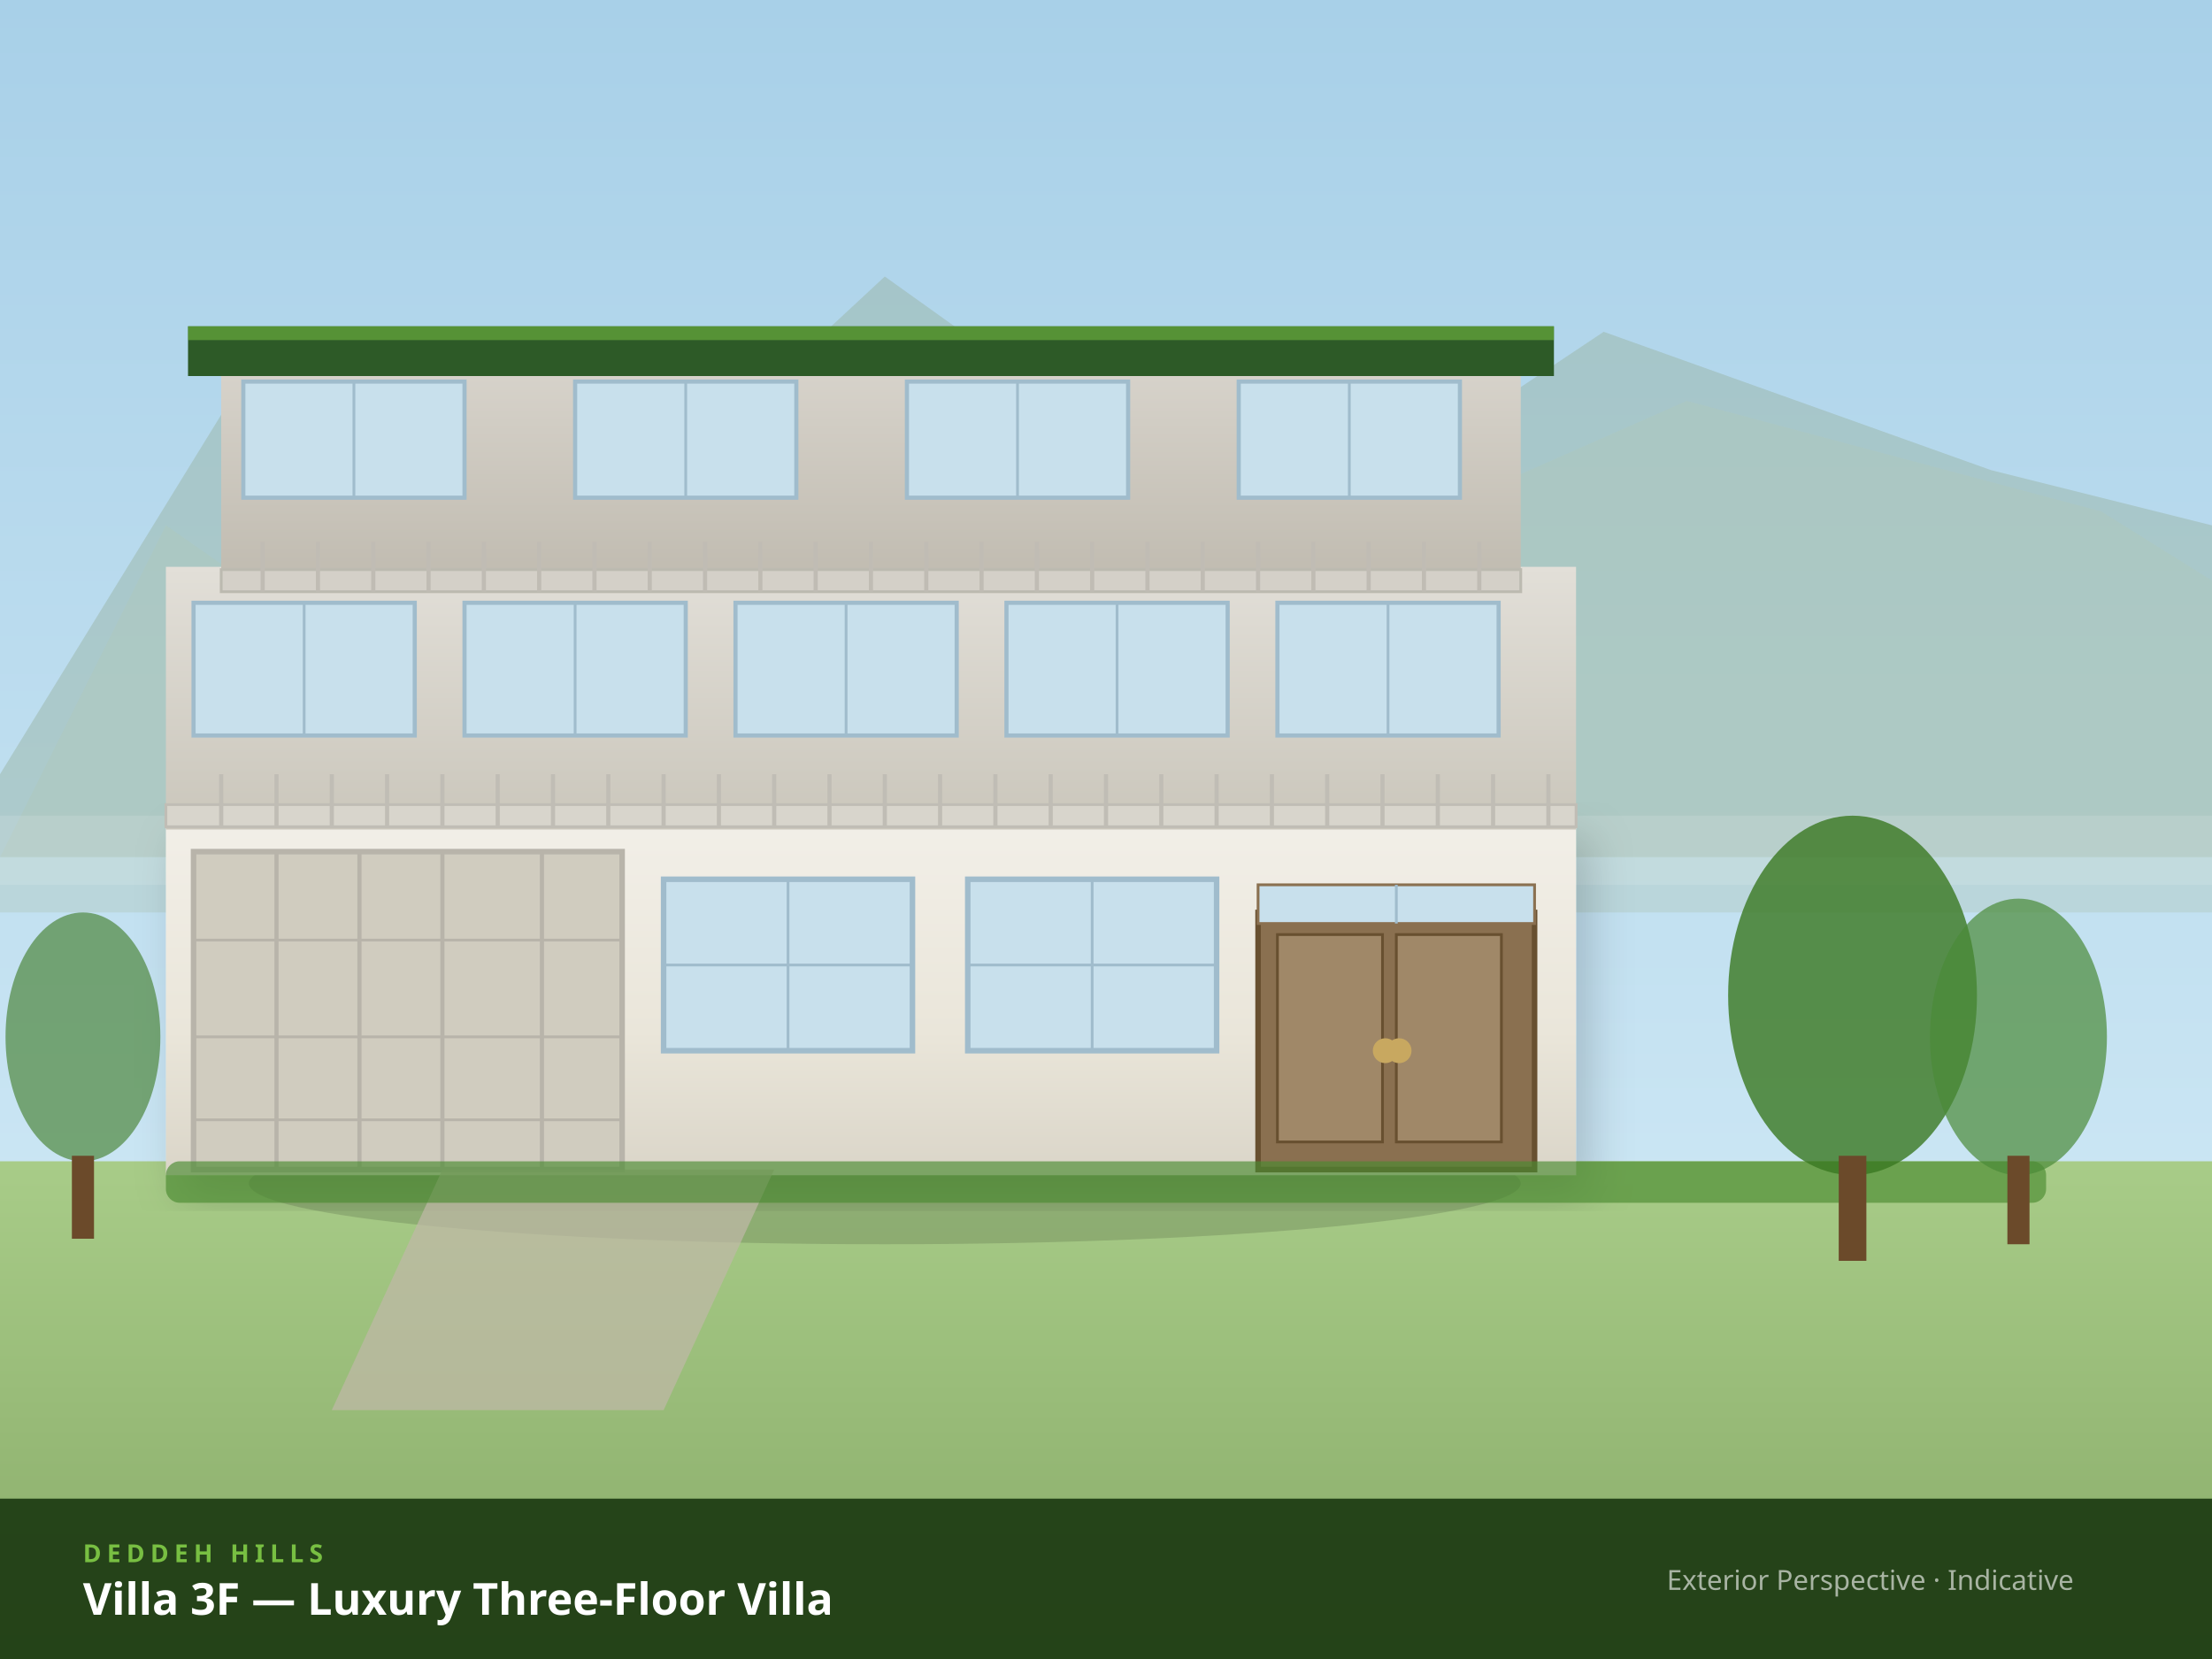
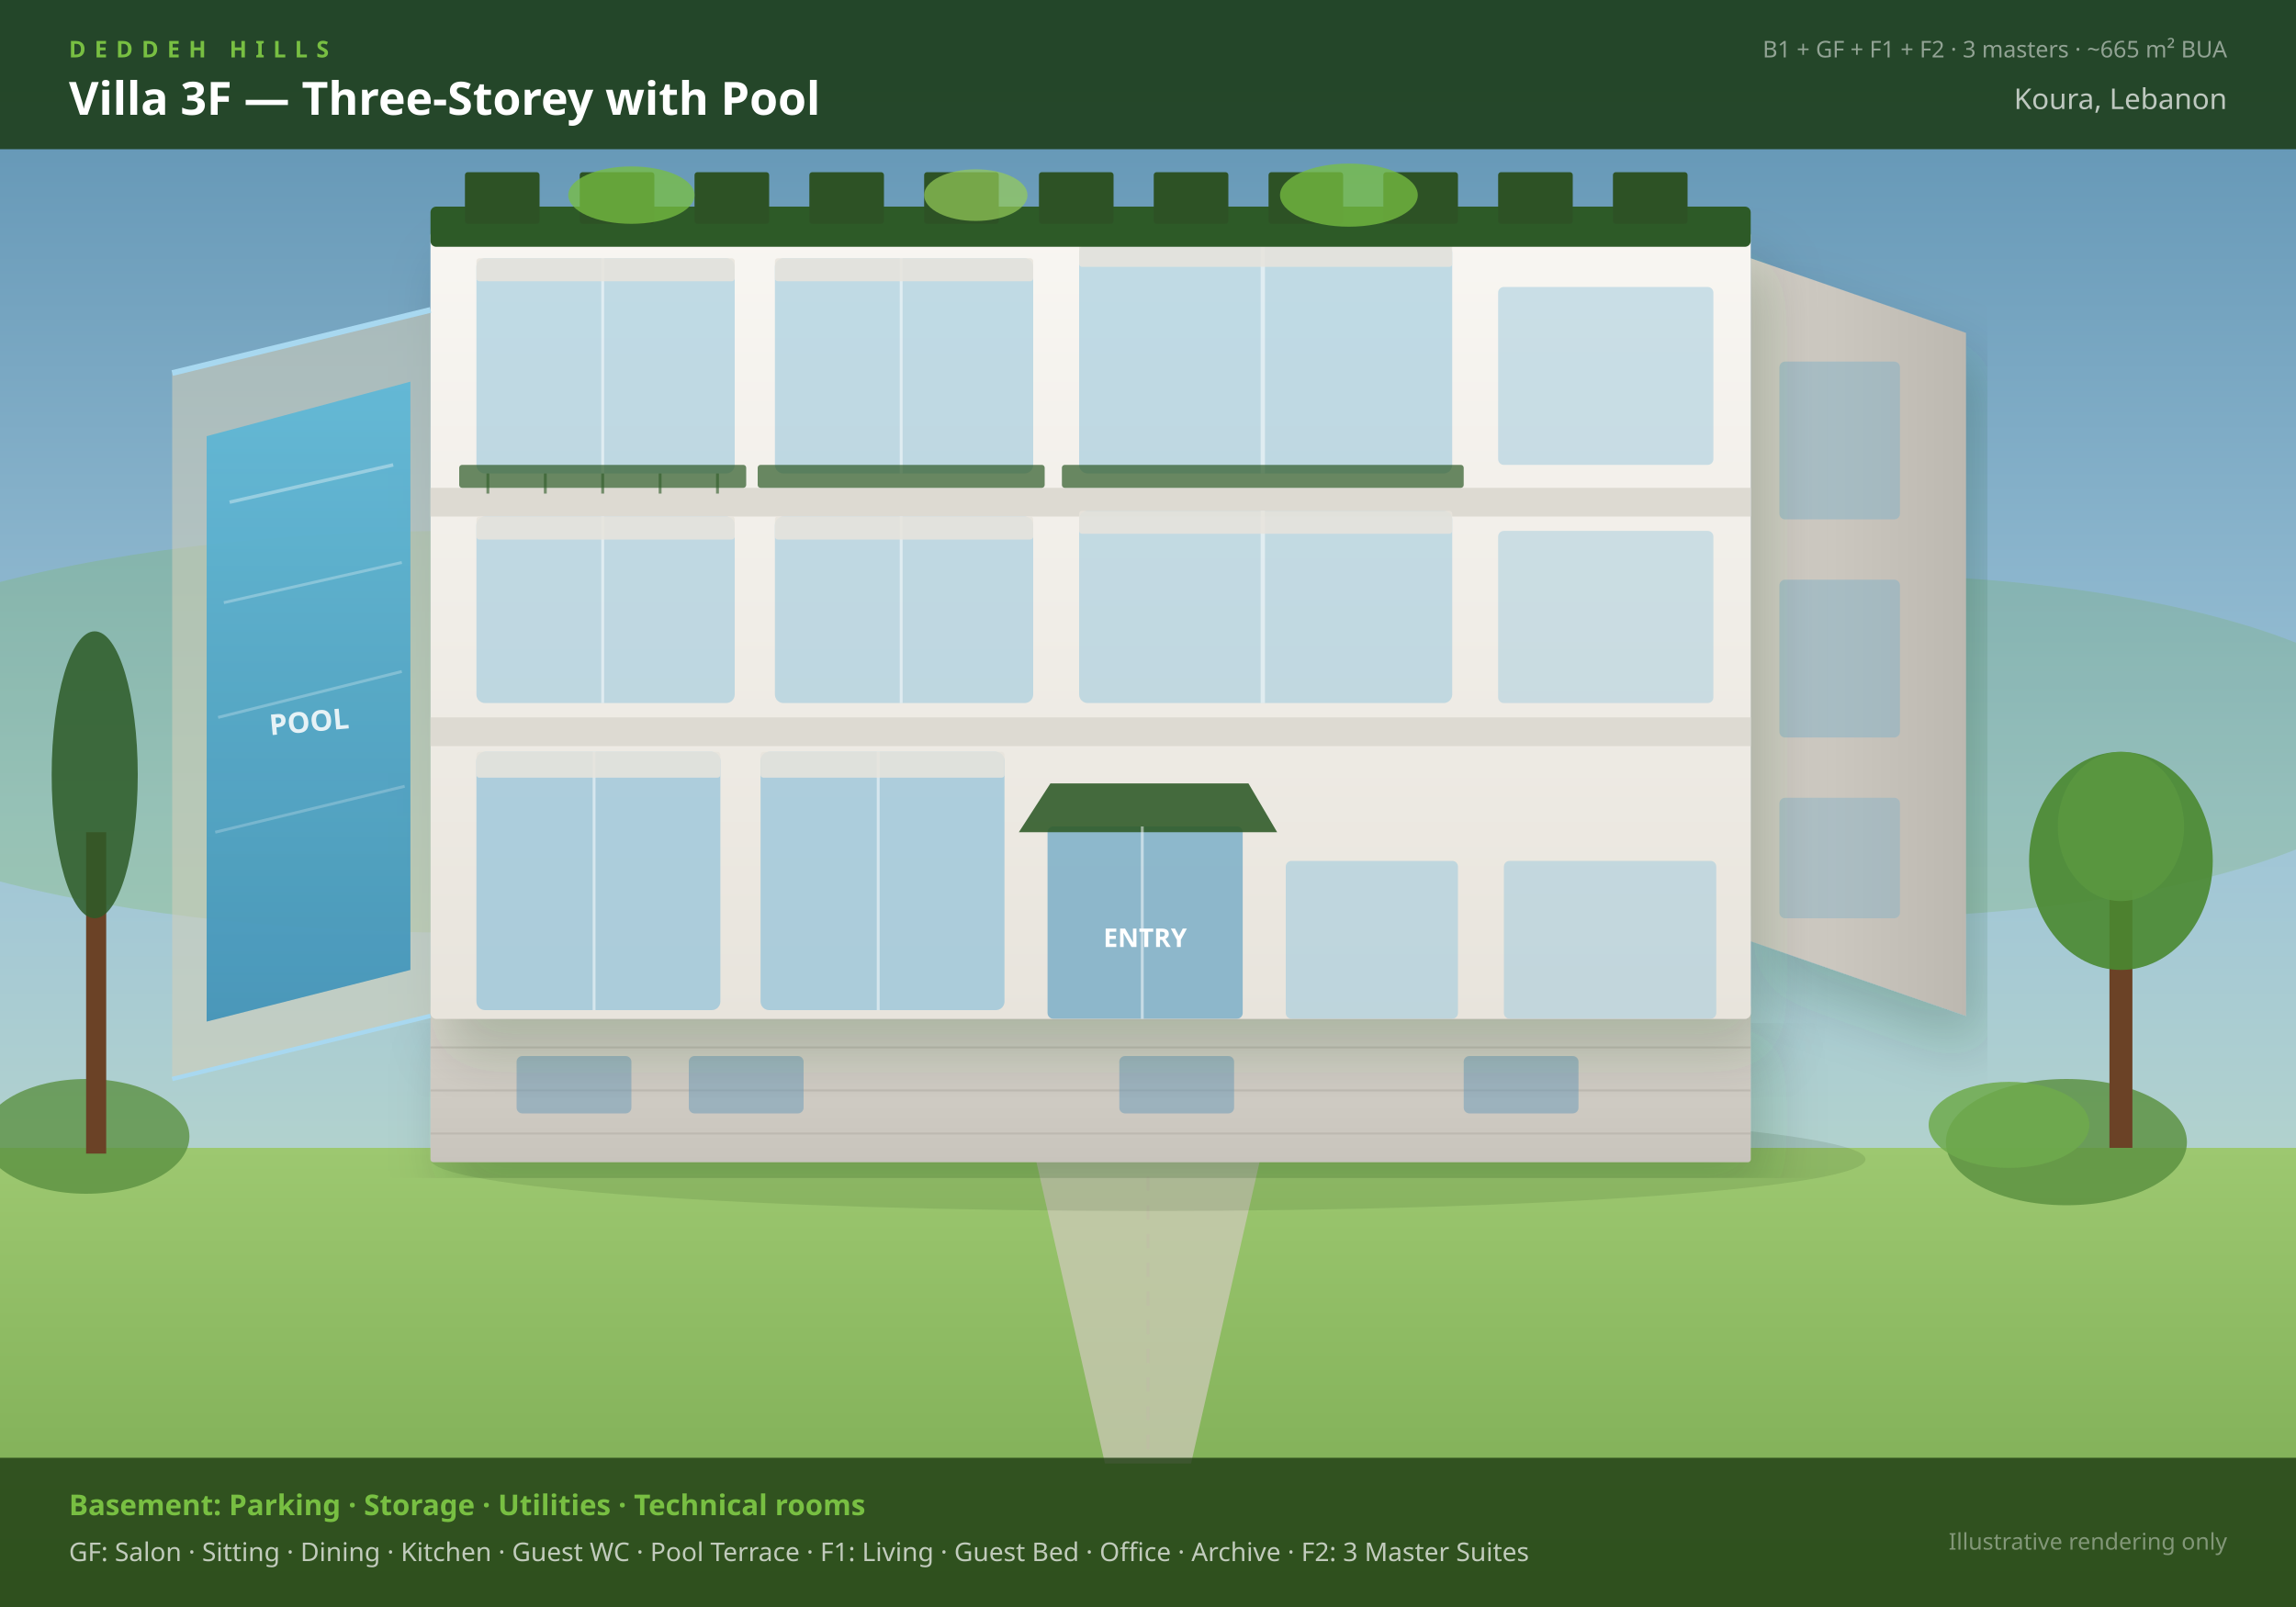
- <svg xmlns="http://www.w3.org/2000/svg" viewBox="0 0 800 600">
+ <svg xmlns="http://www.w3.org/2000/svg" viewBox="0 0 800 560">
  <defs>
-     <linearGradient id="sky3" x1="0%" y1="0%" x2="0%" y2="100%">
-       <stop offset="0%" style="stop-color:#A8D0E8;stop-opacity:1" />
-       <stop offset="100%" style="stop-color:#D8EEF8;stop-opacity:1" />
+     <linearGradient id="sky3fp" x1="0" y1="0" x2="0" y2="1">
+       <stop offset="0%" stop-color="#5A8FB0" />
+       <stop offset="50%" stop-color="#9EC4D8" />
+       <stop offset="100%" stop-color="#CBE4C0" />
    </linearGradient>
-     <linearGradient id="grass3" x1="0%" y1="0%" x2="0%" y2="100%">
-       <stop offset="0%" style="stop-color:#A8CC88;stop-opacity:1" />
-       <stop offset="100%" style="stop-color:#88AA68;stop-opacity:1" />
+     <linearGradient id="facade3fp" x1="0" y1="0" x2="0" y2="1">
+       <stop offset="0%" stop-color="#F8F6F2" />
+       <stop offset="100%" stop-color="#E8E4DC" />
    </linearGradient>
-     <linearGradient id="wall3f" x1="0%" y1="0%" x2="0%" y2="100%">
-       <stop offset="0%" style="stop-color:#F2EFE8;stop-opacity:1" />
-       <stop offset="60%" style="stop-color:#EAE6DA;stop-opacity:1" />
-       <stop offset="100%" style="stop-color:#DAD5C8;stop-opacity:1" />
+     <linearGradient id="side3fp" x1="0" y1="0" x2="1" y2="0">
+       <stop offset="0%" stop-color="#D4D0C8" />
+       <stop offset="100%" stop-color="#BCB8B0" />
    </linearGradient>
-     <linearGradient id="wall3fl2" x1="0%" y1="0%" x2="0%" y2="100%">
-       <stop offset="0%" style="stop-color:#E2DFD8;stop-opacity:1" />
-       <stop offset="100%" style="stop-color:#CAC6BB;stop-opacity:1" />
+     <linearGradient id="ground3fp" x1="0" y1="0" x2="0" y2="1">
+       <stop offset="0%" stop-color="#9DC870" />
+       <stop offset="100%" stop-color="#78A850" />
    </linearGradient>
-     <linearGradient id="wall3fl3" x1="0%" y1="0%" x2="0%" y2="100%">
-       <stop offset="0%" style="stop-color:#D8D4CC;stop-opacity:1" />
-       <stop offset="100%" style="stop-color:#C0BBB0;stop-opacity:1" />
+     <linearGradient id="pool3fp" x1="0" y1="0" x2="0" y2="1">
+       <stop offset="0%" stop-color="#5BB8D8" />
+       <stop offset="100%" stop-color="#3A90B8" />
    </linearGradient>
-     <filter id="shadow3">
-       <feDropShadow dx="5" dy="8" stdDeviation="8" flood-opacity="0.18" />
+     <linearGradient id="basmt3fp" x1="0" y1="0" x2="0" y2="1">
+       <stop offset="0%" stop-color="#D8D4CC" />
+       <stop offset="100%" stop-color="#C8C4BC" />
+     </linearGradient>
+     <filter id="shadow3fp">
+       <feDropShadow dx="6" dy="12" stdDeviation="10" flood-color="#1A3810" flood-opacity="0.20" />
    </filter>
  </defs>
-   <rect width="800" height="600" fill="url(#sky3)" />
-   <polygon points="0,280 80,150 180,230 320,100 460,200 580,120 720,170 800,190 800,310 0,310" fill="#9AB5A8" opacity="0.5" />
-   <polygon points="0,310 60,190 160,260 300,145 440,220 610,145 760,185 800,210 800,330 0,330" fill="#B0C8B8" opacity="0.4" />
-   <rect x="0" y="295" width="800" height="25" fill="white" opacity="0.12" />
-   <rect x="0" y="420" width="800" height="180" fill="url(#grass3)" />
-   <ellipse cx="320" cy="428" rx="230" ry="22" fill="rgba(0,0,0,0.14)" />
-   <rect x="60" y="295" width="510" height="130" fill="url(#wall3f)" filter="url(#shadow3)" />
-   <rect x="60" y="205" width="510" height="95" fill="url(#wall3fl2)" />
-   <rect x="80" y="130" width="470" height="80" fill="url(#wall3fl3)" />
-   <rect x="68" y="118" width="494" height="18" fill="#2D5A27" />
-   <rect x="68" y="118" width="494" height="5" fill="#78BF42" opacity="0.55" />
-   <rect x="80" y="206" width="470" height="8" fill="#D4D0C8" stroke="#BCBAB0" stroke-width="1" />
-   <line x1="95" y1="196" x2="95" y2="214" stroke="#C0BCB4" stroke-width="1.5" />
-   <line x1="115" y1="196" x2="115" y2="214" stroke="#C0BCB4" stroke-width="1.5" />
-   <line x1="135" y1="196" x2="135" y2="214" stroke="#C0BCB4" stroke-width="1.5" />
-   <line x1="155" y1="196" x2="155" y2="214" stroke="#C0BCB4" stroke-width="1.5" />
-   <line x1="175" y1="196" x2="175" y2="214" stroke="#C0BCB4" stroke-width="1.5" />
-   <line x1="195" y1="196" x2="195" y2="214" stroke="#C0BCB4" stroke-width="1.5" />
-   <line x1="215" y1="196" x2="215" y2="214" stroke="#C0BCB4" stroke-width="1.5" />
-   <line x1="235" y1="196" x2="235" y2="214" stroke="#C0BCB4" stroke-width="1.5" />
-   <line x1="255" y1="196" x2="255" y2="214" stroke="#C0BCB4" stroke-width="1.5" />
-   <line x1="275" y1="196" x2="275" y2="214" stroke="#C0BCB4" stroke-width="1.5" />
-   <line x1="295" y1="196" x2="295" y2="214" stroke="#C0BCB4" stroke-width="1.5" />
-   <line x1="315" y1="196" x2="315" y2="214" stroke="#C0BCB4" stroke-width="1.5" />
-   <line x1="335" y1="196" x2="335" y2="214" stroke="#C0BCB4" stroke-width="1.5" />
-   <line x1="355" y1="196" x2="355" y2="214" stroke="#C0BCB4" stroke-width="1.5" />
-   <line x1="375" y1="196" x2="375" y2="214" stroke="#C0BCB4" stroke-width="1.5" />
-   <line x1="395" y1="196" x2="395" y2="214" stroke="#C0BCB4" stroke-width="1.5" />
-   <line x1="415" y1="196" x2="415" y2="214" stroke="#C0BCB4" stroke-width="1.5" />
-   <line x1="435" y1="196" x2="435" y2="214" stroke="#C0BCB4" stroke-width="1.5" />
-   <line x1="455" y1="196" x2="455" y2="214" stroke="#C0BCB4" stroke-width="1.5" />
-   <line x1="475" y1="196" x2="475" y2="214" stroke="#C0BCB4" stroke-width="1.5" />
-   <line x1="495" y1="196" x2="495" y2="214" stroke="#C0BCB4" stroke-width="1.5" />
-   <line x1="515" y1="196" x2="515" y2="214" stroke="#C0BCB4" stroke-width="1.5" />
-   <line x1="535" y1="196" x2="535" y2="214" stroke="#C0BCB4" stroke-width="1.5" />
-   <rect x="60" y="291" width="510" height="8" fill="#D8D5CC" stroke="#C0BDB5" stroke-width="1" />
-   <line x1="80" y1="280" x2="80" y2="299" stroke="#C0BDB5" stroke-width="1.5" />
-   <line x1="100" y1="280" x2="100" y2="299" stroke="#C0BDB5" stroke-width="1.5" />
-   <line x1="120" y1="280" x2="120" y2="299" stroke="#C0BDB5" stroke-width="1.5" />
-   <line x1="140" y1="280" x2="140" y2="299" stroke="#C0BDB5" stroke-width="1.5" />
-   <line x1="160" y1="280" x2="160" y2="299" stroke="#C0BDB5" stroke-width="1.5" />
-   <line x1="180" y1="280" x2="180" y2="299" stroke="#C0BDB5" stroke-width="1.5" />
-   <line x1="200" y1="280" x2="200" y2="299" stroke="#C0BDB5" stroke-width="1.5" />
-   <line x1="220" y1="280" x2="220" y2="299" stroke="#C0BDB5" stroke-width="1.5" />
-   <line x1="240" y1="280" x2="240" y2="299" stroke="#C0BDB5" stroke-width="1.5" />
-   <line x1="260" y1="280" x2="260" y2="299" stroke="#C0BDB5" stroke-width="1.5" />
-   <line x1="280" y1="280" x2="280" y2="299" stroke="#C0BDB5" stroke-width="1.5" />
-   <line x1="300" y1="280" x2="300" y2="299" stroke="#C0BDB5" stroke-width="1.5" />
-   <line x1="320" y1="280" x2="320" y2="299" stroke="#C0BDB5" stroke-width="1.5" />
-   <line x1="340" y1="280" x2="340" y2="299" stroke="#C0BDB5" stroke-width="1.5" />
-   <line x1="360" y1="280" x2="360" y2="299" stroke="#C0BDB5" stroke-width="1.5" />
-   <line x1="380" y1="280" x2="380" y2="299" stroke="#C0BDB5" stroke-width="1.5" />
-   <line x1="400" y1="280" x2="400" y2="299" stroke="#C0BDB5" stroke-width="1.5" />
-   <line x1="420" y1="280" x2="420" y2="299" stroke="#C0BDB5" stroke-width="1.5" />
-   <line x1="440" y1="280" x2="440" y2="299" stroke="#C0BDB5" stroke-width="1.5" />
-   <line x1="460" y1="280" x2="460" y2="299" stroke="#C0BDB5" stroke-width="1.5" />
-   <line x1="480" y1="280" x2="480" y2="299" stroke="#C0BDB5" stroke-width="1.5" />
-   <line x1="500" y1="280" x2="500" y2="299" stroke="#C0BDB5" stroke-width="1.5" />
-   <line x1="520" y1="280" x2="520" y2="299" stroke="#C0BDB5" stroke-width="1.5" />
-   <line x1="540" y1="280" x2="540" y2="299" stroke="#C0BDB5" stroke-width="1.5" />
-   <line x1="560" y1="280" x2="560" y2="299" stroke="#C0BDB5" stroke-width="1.5" />
-   <rect x="70" y="308" width="155" height="115" fill="#D0CCBF" />
-   <rect x="70" y="308" width="155" height="115" fill="none" stroke="#B8B4AA" stroke-width="2" />
-   <line x1="100" y1="308" x2="100" y2="423" stroke="#B8B4AA" stroke-width="1.5" />
-   <line x1="130" y1="308" x2="130" y2="423" stroke="#B8B4AA" stroke-width="1.5" />
-   <line x1="160" y1="308" x2="160" y2="423" stroke="#B8B4AA" stroke-width="1.5" />
-   <line x1="196" y1="308" x2="196" y2="423" stroke="#B8B4AA" stroke-width="1.5" />
-   <line x1="70" y1="340" x2="225" y2="340" stroke="#B8B4AA" stroke-width="1" />
-   <line x1="70" y1="375" x2="225" y2="375" stroke="#B8B4AA" stroke-width="1" />
-   <line x1="70" y1="405" x2="225" y2="405" stroke="#B8B4AA" stroke-width="1" />
-   <rect x="240" y="318" width="90" height="62" fill="#C8E0EC" stroke="#A0BCCC" stroke-width="2" />
-   <line x1="285" y1="318" x2="285" y2="380" stroke="#A0BCCC" stroke-width="1" />
-   <line x1="240" y1="349" x2="330" y2="349" stroke="#A0BCCC" stroke-width="1" />
-   <rect x="350" y="318" width="90" height="62" fill="#C8E0EC" stroke="#A0BCCC" stroke-width="2" />
-   <line x1="395" y1="318" x2="395" y2="380" stroke="#A0BCCC" stroke-width="1" />
-   <line x1="350" y1="349" x2="440" y2="349" stroke="#A0BCCC" stroke-width="1" />
-   <rect x="455" y="330" width="100" height="93" fill="#8A7050" stroke="#685030" stroke-width="2" />
-   <rect x="462" y="338" width="38" height="75" fill="#A08868" stroke="#685030" stroke-width="1" />
-   <rect x="505" y="338" width="38" height="75" fill="#A08868" stroke="#685030" stroke-width="1" />
-   <circle cx="501" cy="380" r="4.5" fill="#C8A860" />
-   <circle cx="506" cy="380" r="4.5" fill="#C8A860" />
-   <rect x="455" y="320" width="100" height="14" fill="#C8E0EC" stroke="#8A7050" stroke-width="1" />
-   <line x1="505" y1="320" x2="505" y2="334" stroke="#A0BCCC" stroke-width="1" />
-   <rect x="70" y="218" width="80" height="48" fill="#C8E0EC" stroke="#A0BCCC" stroke-width="1.5" />
-   <line x1="110" y1="218" x2="110" y2="266" stroke="#A0BCCC" stroke-width="1" />
-   <rect x="168" y="218" width="80" height="48" fill="#C8E0EC" stroke="#A0BCCC" stroke-width="1.5" />
-   <line x1="208" y1="218" x2="208" y2="266" stroke="#A0BCCC" stroke-width="1" />
-   <rect x="266" y="218" width="80" height="48" fill="#C8E0EC" stroke="#A0BCCC" stroke-width="1.5" />
-   <line x1="306" y1="218" x2="306" y2="266" stroke="#A0BCCC" stroke-width="1" />
-   <rect x="364" y="218" width="80" height="48" fill="#C8E0EC" stroke="#A0BCCC" stroke-width="1.5" />
-   <line x1="404" y1="218" x2="404" y2="266" stroke="#A0BCCC" stroke-width="1" />
-   <rect x="462" y="218" width="80" height="48" fill="#C8E0EC" stroke="#A0BCCC" stroke-width="1.5" />
-   <line x1="502" y1="218" x2="502" y2="266" stroke="#A0BCCC" stroke-width="1" />
-   <rect x="88" y="138" width="80" height="42" fill="#C8E0EC" stroke="#A0BCCC" stroke-width="1.5" />
-   <line x1="128" y1="138" x2="128" y2="180" stroke="#A0BCCC" stroke-width="1" />
-   <rect x="208" y="138" width="80" height="42" fill="#C8E0EC" stroke="#A0BCCC" stroke-width="1.5" />
-   <line x1="248" y1="138" x2="248" y2="180" stroke="#A0BCCC" stroke-width="1" />
-   <rect x="328" y="138" width="80" height="42" fill="#C8E0EC" stroke="#A0BCCC" stroke-width="1.5" />
-   <line x1="368" y1="138" x2="368" y2="180" stroke="#A0BCCC" stroke-width="1" />
-   <rect x="448" y="138" width="80" height="42" fill="#C8E0EC" stroke="#A0BCCC" stroke-width="1.5" />
-   <line x1="488" y1="138" x2="488" y2="180" stroke="#A0BCCC" stroke-width="1" />
-   <path d="M160 423 L120 510 L240 510 L280 423 Z" fill="#C0B8A8" opacity="0.7" />
-   <rect x="60" y="420" width="680" height="15" rx="5" fill="#4A8A30" opacity="0.65" />
-   <ellipse cx="670" cy="360" rx="45" ry="65" fill="#3A7820" opacity="0.8" />
-   <rect x="665" y="418" width="10" height="38" fill="#6B4A2A" />
-   <ellipse cx="730" cy="375" rx="32" ry="50" fill="#4A8A38" opacity="0.7" />
-   <rect x="726" y="418" width="8" height="32" fill="#6B4A2A" />
-   <ellipse cx="30" cy="375" rx="28" ry="45" fill="#3A7820" opacity="0.6" />
-   <rect x="26" y="418" width="8" height="30" fill="#6B4A2A" />
-   <rect x="0" y="542" width="800" height="58" fill="rgba(26,56,16,0.90)" />
-   <text x="30" y="565" font-family="'DM Sans',sans-serif" font-size="9" font-weight="600" fill="#78BF42" letter-spacing="2">DEDDEH HILLS</text>
-   <text x="30" y="584" font-family="'DM Sans',sans-serif" font-size="16" font-weight="700" fill="white">Villa 3F — Luxury Three-Floor Villa</text>
-   <text x="750" y="575" text-anchor="end" font-family="'DM Sans',sans-serif" font-size="10" fill="rgba(255,255,255,0.6)">Exterior Perspective · Indicative</text>
+   <rect width="800" height="560" fill="url(#sky3fp)" />
+   <ellipse cx="160" cy="255" rx="240" ry="70" fill="#7AB84E" opacity="0.25" />
+   <ellipse cx="640" cy="260" rx="200" ry="60" fill="#6EAC44" opacity="0.20" />
+   <polygon points="0,400 800,400 800,560 0,560" fill="url(#ground3fp)" />
+   <polygon points="360,400 440,400 415,510 385,510" fill="#D0CABC" opacity="0.7" />
+   <line x1="400" y1="400" x2="400" y2="510" stroke="#C0BAA8" stroke-width="1" stroke-dasharray="5,5" opacity="0.4" />
+   <ellipse cx="400" cy="404" rx="250" ry="18" fill="#1A3810" opacity="0.12" />
+   <rect x="150" y="350" width="460" height="55" rx="1" fill="url(#basmt3fp)" filter="url(#shadow3fp)" />
+   <line x1="150" y1="365" x2="610" y2="365" stroke="#B0ACA4" stroke-width="0.7" opacity="0.5" />
+   <line x1="150" y1="380" x2="610" y2="380" stroke="#B0ACA4" stroke-width="0.7" opacity="0.5" />
+   <line x1="150" y1="395" x2="610" y2="395" stroke="#B0ACA4" stroke-width="0.7" opacity="0.5" />
+   <rect x="180" y="368" width="40" height="20" rx="2" fill="#6A9AB8" opacity="0.5" />
+   <rect x="240" y="368" width="40" height="20" rx="2" fill="#6A9AB8" opacity="0.5" />
+   <rect x="390" y="368" width="40" height="20" rx="2" fill="#6A9AB8" opacity="0.5" />
+   <rect x="510" y="368" width="40" height="20" rx="2" fill="#6A9AB8" opacity="0.5" />
+   <polygon points="610,90 685,116 685,354 610,328" fill="url(#side3fp)" filter="url(#shadow3fp)" />
+   <rect x="620" y="126" width="42" height="55" rx="2" fill="#7DAFC8" opacity="0.45" />
+   <rect x="620" y="202" width="42" height="55" rx="2" fill="#7DAFC8" opacity="0.45" />
+   <rect x="620" y="278" width="42" height="42" rx="2" fill="#7DAFC8" opacity="0.4" />
+   <rect x="150" y="80" width="460" height="275" rx="2" fill="url(#facade3fp)" filter="url(#shadow3fp)" />
+   <rect x="150" y="170" width="460" height="10" rx="0" fill="#DDDAD2" />
+   <rect x="166" y="90" width="90" height="75" rx="3" fill="#9BC8DC" opacity="0.60" />
+   <line x1="210" y1="90" x2="210" y2="165" stroke="white" stroke-width="1" opacity="0.5" />
+   <rect x="166" y="90" width="90" height="8" rx="1" fill="#E8E4DC" opacity="0.85" />
+   <rect x="160" y="162" width="100" height="8" rx="1" fill="#2D5A27" opacity="0.7" />
+   <line x1="170" y1="165" x2="170" y2="172" stroke="#2D5A27" stroke-width="1" opacity="0.6" />
+   <line x1="190" y1="165" x2="190" y2="172" stroke="#2D5A27" stroke-width="1" opacity="0.6" />
+   <line x1="210" y1="165" x2="210" y2="172" stroke="#2D5A27" stroke-width="1" opacity="0.6" />
+   <line x1="230" y1="165" x2="230" y2="172" stroke="#2D5A27" stroke-width="1" opacity="0.6" />
+   <line x1="250" y1="165" x2="250" y2="172" stroke="#2D5A27" stroke-width="1" opacity="0.6" />
+   <rect x="270" y="90" width="90" height="75" rx="3" fill="#9BC8DC" opacity="0.60" />
+   <line x1="314" y1="90" x2="314" y2="165" stroke="white" stroke-width="1" opacity="0.5" />
+   <rect x="270" y="90" width="90" height="8" rx="1" fill="#E8E4DC" opacity="0.85" />
+   <rect x="264" y="162" width="100" height="8" rx="1" fill="#2D5A27" opacity="0.7" />
+   <rect x="376" y="85" width="130" height="80" rx="3" fill="#9BC8DC" opacity="0.60" />
+   <line x1="440" y1="85" x2="440" y2="165" stroke="white" stroke-width="1.5" opacity="0.5" />
+   <rect x="376" y="85" width="130" height="8" rx="1" fill="#E8E4DC" opacity="0.85" />
+   <rect x="370" y="162" width="140" height="8" rx="1" fill="#2D5A27" opacity="0.7" />
+   <rect x="522" y="100" width="75" height="62" rx="2" fill="#9BC8DC" opacity="0.50" />
+   <rect x="150" y="250" width="460" height="10" rx="0" fill="#DDDAD2" />
+   <rect x="166" y="180" width="90" height="65" rx="3" fill="#9BC8DC" opacity="0.58" />
+   <line x1="210" y1="180" x2="210" y2="245" stroke="white" stroke-width="1" opacity="0.5" />
+   <rect x="166" y="180" width="90" height="8" rx="1" fill="#E8E4DC" opacity="0.85" />
+   <rect x="270" y="180" width="90" height="65" rx="3" fill="#9BC8DC" opacity="0.58" />
+   <line x1="314" y1="180" x2="314" y2="245" stroke="white" stroke-width="1" opacity="0.5" />
+   <rect x="270" y="180" width="90" height="8" rx="1" fill="#E8E4DC" opacity="0.85" />
+   <rect x="376" y="178" width="130" height="67" rx="3" fill="#9BC8DC" opacity="0.55" />
+   <line x1="440" y1="178" x2="440" y2="245" stroke="white" stroke-width="1.5" opacity="0.5" />
+   <rect x="376" y="178" width="130" height="8" rx="1" fill="#E8E4DC" opacity="0.85" />
+   <rect x="522" y="185" width="75" height="60" rx="2" fill="#9BC8DC" opacity="0.45" />
+   <rect x="166" y="262" width="85" height="90" rx="3" fill="#8BBFD8" opacity="0.65" />
+   <line x1="207" y1="262" x2="207" y2="352" stroke="white" stroke-width="1" opacity="0.5" />
+   <rect x="166" y="262" width="85" height="9" rx="1" fill="#E8E4DC" opacity="0.85" />
+   <rect x="265" y="262" width="85" height="90" rx="3" fill="#8BBFD8" opacity="0.65" />
+   <line x1="306" y1="262" x2="306" y2="352" stroke="white" stroke-width="1" opacity="0.5" />
+   <rect x="265" y="262" width="85" height="9" rx="1" fill="#E8E4DC" opacity="0.85" />
+   <rect x="365" y="288" width="68" height="67" rx="2" fill="#7DAFC8" opacity="0.85" />
+   <polygon points="355,290 445,290 435,273 366,273" fill="#2D5A27" opacity="0.88" />
+   <line x1="398" y1="288" x2="398" y2="355" stroke="white" stroke-width="1" opacity="0.5" />
+   <text x="399" y="330" text-anchor="middle" font-family="'DM Sans',sans-serif" font-size="9" font-weight="700" fill="white">ENTRY</text>
+   <rect x="448" y="300" width="60" height="55" rx="2" fill="#9BC8DC" opacity="0.55" />
+   <rect x="524" y="300" width="74" height="55" rx="2" fill="#9BC8DC" opacity="0.50" />
+   <polygon points="60,130 150,108 150,354 60,376" fill="#D4CEB8" opacity="0.55" />
+   <polygon points="72,152 143,133 143,338 72,356" fill="url(#pool3fp)" opacity="0.88" />
+   <line x1="80" y1="175" x2="137" y2="162" stroke="white" stroke-width="1.2" opacity="0.35" />
+   <line x1="78" y1="210" x2="140" y2="196" stroke="white" stroke-width="1" opacity="0.28" />
+   <line x1="76" y1="250" x2="140" y2="234" stroke="white" stroke-width="1" opacity="0.25" />
+   <line x1="75" y1="290" x2="141" y2="274" stroke="white" stroke-width="1" opacity="0.22" />
+   <text x="108" y="255" text-anchor="middle" font-family="'DM Sans',sans-serif" font-size="10" font-weight="700" fill="white" opacity="0.85" transform="rotate(-5,108,255)">POOL</text>
+   <line x1="60" y1="130" x2="150" y2="108" stroke="#A8D8F0" stroke-width="2" />
+   <line x1="60" y1="376" x2="150" y2="354" stroke="#A8D8F0" stroke-width="1.5" />
+   <rect x="150" y="72" width="460" height="14" rx="2" fill="#2D5A27" />
+   <rect x="162" y="60" width="26" height="18" rx="1" fill="#2D5225" />
+   <rect x="202" y="60" width="26" height="18" rx="1" fill="#2D5225" />
+   <rect x="242" y="60" width="26" height="18" rx="1" fill="#2D5225" />
+   <rect x="282" y="60" width="26" height="18" rx="1" fill="#2D5225" />
+   <rect x="322" y="60" width="26" height="18" rx="1" fill="#2D5225" />
+   <rect x="362" y="60" width="26" height="18" rx="1" fill="#2D5225" />
+   <rect x="402" y="60" width="26" height="18" rx="1" fill="#2D5225" />
+   <rect x="442" y="60" width="26" height="18" rx="1" fill="#2D5225" />
+   <rect x="482" y="60" width="26" height="18" rx="1" fill="#2D5225" />
+   <rect x="522" y="60" width="26" height="18" rx="1" fill="#2D5225" />
+   <rect x="562" y="60" width="26" height="18" rx="1" fill="#2D5225" />
+   <ellipse cx="220" cy="68" rx="22" ry="10" fill="#78BF42" opacity="0.75" />
+   <ellipse cx="340" cy="68" rx="18" ry="9" fill="#95CC58" opacity="0.70" />
+   <ellipse cx="470" cy="68" rx="24" ry="11" fill="#78BF42" opacity="0.75" />
+   <ellipse cx="720" cy="398" rx="42" ry="22" fill="#5A9040" opacity="0.82" />
+   <ellipse cx="700" cy="392" rx="28" ry="15" fill="#6EAA4C" opacity="0.85" />
+   <ellipse cx="30" cy="396" rx="36" ry="20" fill="#5A9040" opacity="0.78" />
+   <rect x="735" y="310" width="8" height="90" fill="#6B4226" />
+   <ellipse cx="739" cy="300" rx="32" ry="38" fill="#4A8830" opacity="0.90" />
+   <ellipse cx="739" cy="288" rx="22" ry="26" fill="#5A9840" opacity="0.85" />
+   <rect x="30" y="290" width="7" height="112" fill="#6B4226" />
+   <ellipse cx="33" cy="270" rx="15" ry="50" fill="#2D5A27" opacity="0.85" />
+   <rect x="0" y="0" width="800" height="52" fill="rgba(26,56,16,0.84)" />
+   <text x="24" y="20" font-family="'DM Sans',sans-serif" font-size="8" font-weight="600" fill="#78BF42" letter-spacing="3">DEDDEH HILLS</text>
+   <text x="24" y="40" font-family="'DM Sans',sans-serif" font-size="16" font-weight="700" fill="white">Villa 3F — Three-Storey with Pool</text>
+   <text x="776" y="20" text-anchor="end" font-family="'DM Sans',sans-serif" font-size="8" fill="rgba(255,255,255,0.5)">B1 + GF + F1 + F2 · 3 masters · ~665 m² BUA</text>
+   <text x="776" y="38" text-anchor="end" font-family="'DM Sans',sans-serif" font-size="10" fill="rgba(255,255,255,0.7)">Koura, Lebanon</text>
+   <rect x="0" y="508" width="800" height="52" fill="rgba(26,56,16,0.78)" />
+   <text x="24" y="528" font-family="'DM Sans',sans-serif" font-size="10" font-weight="600" fill="#78BF42">Basement: Parking · Storage · Utilities · Technical rooms</text>
+   <text x="24" y="544" font-family="'DM Sans',sans-serif" font-size="9" fill="rgba(255,255,255,0.7)">GF: Salon · Sitting · Dining · Kitchen · Guest WC · Pool Terrace  ·  F1: Living · Guest Bed · Office · Archive  ·  F2: 3 Master Suites</text>
+   <text x="776" y="540" text-anchor="end" font-family="'DM Sans',sans-serif" font-size="8" fill="rgba(255,255,255,0.4)">Illustrative rendering only</text>
</svg>
